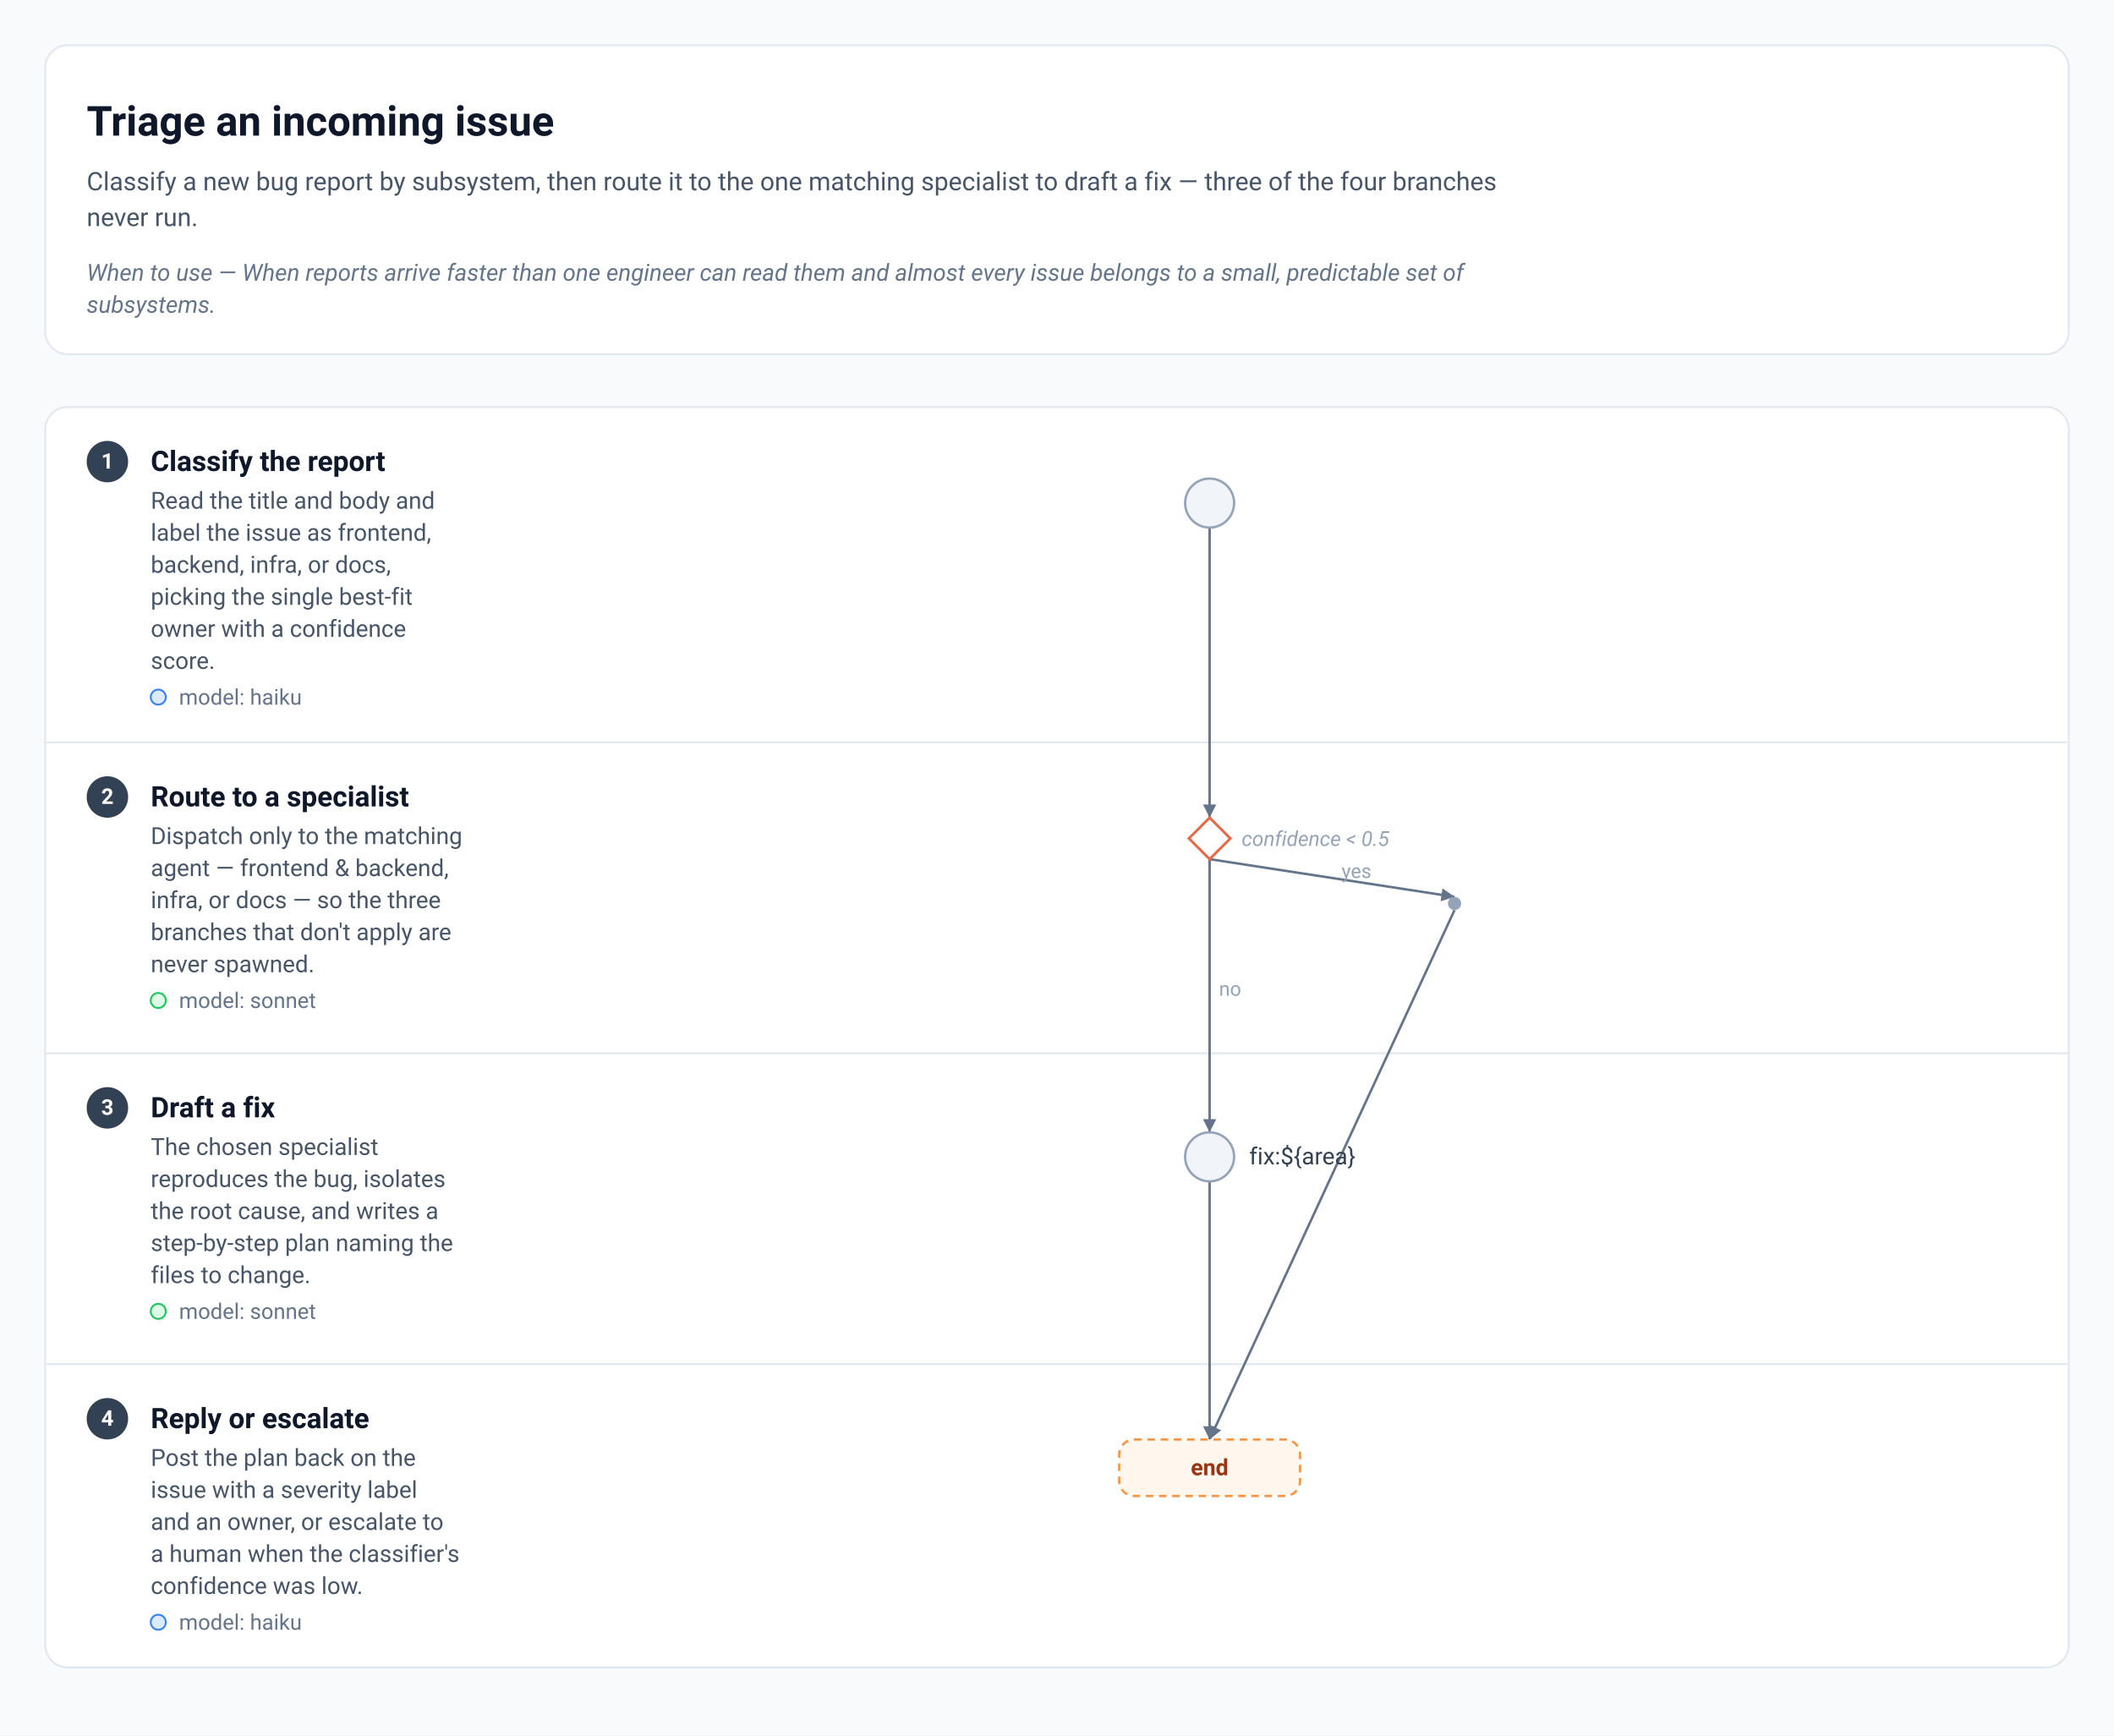
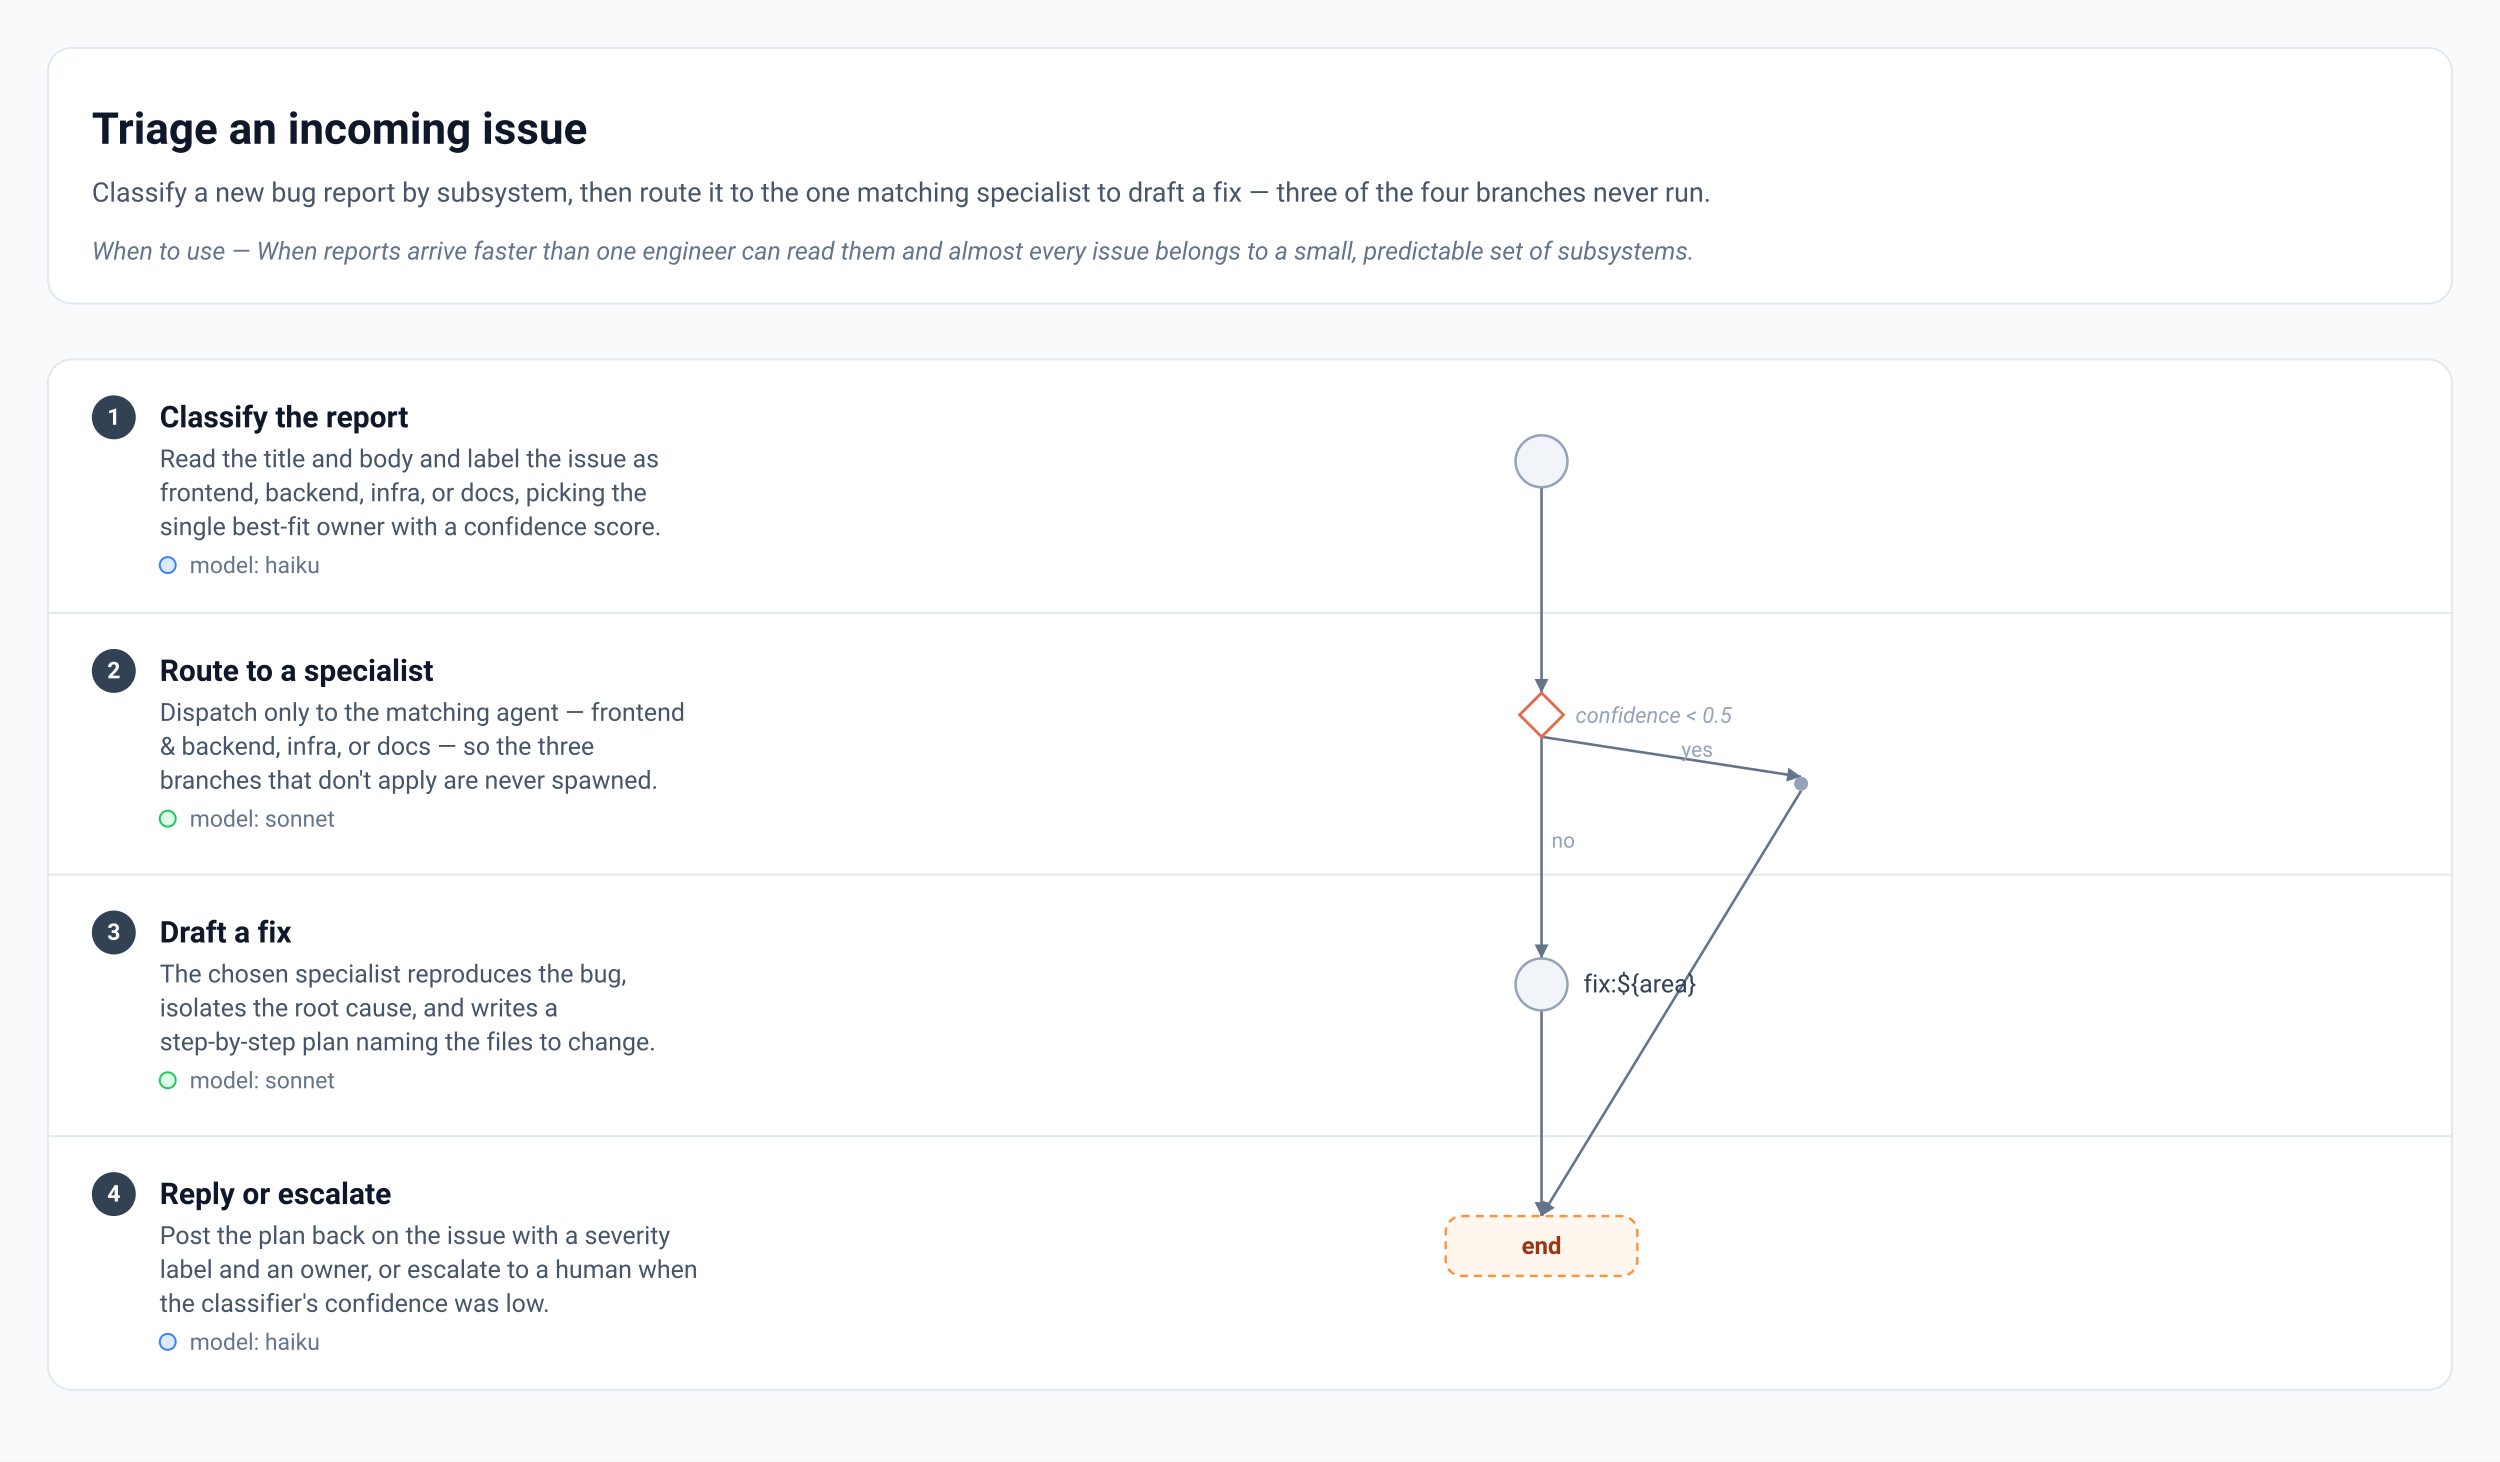
- <svg xmlns="http://www.w3.org/2000/svg" width="1122" height="921" viewBox="0 0 1122 921" font-family="-apple-system, BlinkMacSystemFont, 'Segoe UI', Roboto, Helvetica, Arial, sans-serif">
-   <rect width="1122" height="921" fill="#f8fafc" />
+ <svg xmlns="http://www.w3.org/2000/svg" width="1252" height="732" viewBox="0 0 1252 732" font-family="-apple-system, BlinkMacSystemFont, 'Segoe UI', Roboto, Helvetica, Arial, sans-serif">
+   <rect width="1252" height="732" fill="#f8fafc" />
  <g transform="translate(0 24)">
    <g class="header-card">
-       <rect x="24" y="0" width="1074" height="164" rx="12" fill="#ffffff" stroke="#e2e8f0" stroke-width="1" />
+       <rect x="24" y="0" width="1204" height="128" rx="12" fill="#ffffff" stroke="#e2e8f0" stroke-width="1" />
      <text x="46" y="48" font-size="22" fill="#0f172a" font-weight="700">Triage an incoming issue</text>
-       <text x="46" y="77" font-size="13.5" fill="#475569">Classify a new bug report by subsystem, then route it to the one matching specialist to draft a fix — three of the four branches</text>
-       <text x="46" y="96" font-size="13.5" fill="#475569">never run.</text>
-       <text x="46" y="125" font-size="12.5" fill="#64748b" font-style="italic">When to use — When reports arrive faster than one engineer can read them and almost every issue belongs to a small, predictable set of</text>
-       <text x="46" y="142" font-size="12.5" fill="#64748b" font-style="italic">subsystems.</text>
+       <text x="46" y="77" font-size="13.5" fill="#475569">Classify a new bug report by subsystem, then route it to the one matching specialist to draft a fix — three of the four branches never run.</text>
+       <text x="46" y="106" font-size="12.5" fill="#64748b" font-style="italic">When to use — When reports arrive faster than one engineer can read them and almost every issue belongs to a small, predictable set of subsystems.</text>
    </g>
  </g>
-   <g transform="translate(0 204)">
-     <rect x="24" y="12" width="1074" height="669" rx="12" fill="#ffffff" stroke="#e2e8f0" stroke-width="1" />
+   <g transform="translate(0 168)">
+     <rect x="24" y="12" width="1204" height="516" rx="12" fill="#ffffff" stroke="#e2e8f0" stroke-width="1" />
    <g class="swimlane" />
    <g class="swimlane">
-       <line x1="24" y1="190" x2="1098" y2="190" stroke="#e2e8f0" stroke-width="1" />
+       <line x1="24" y1="139" x2="1228" y2="139" stroke="#e2e8f0" stroke-width="1" />
    </g>
    <g class="swimlane">
-       <line x1="24" y1="355" x2="1098" y2="355" stroke="#e2e8f0" stroke-width="1" />
+       <line x1="24" y1="270" x2="1228" y2="270" stroke="#e2e8f0" stroke-width="1" />
    </g>
    <g class="swimlane">
-       <line x1="24" y1="520" x2="1098" y2="520" stroke="#e2e8f0" stroke-width="1" />
+       <line x1="24" y1="401" x2="1228" y2="401" stroke="#e2e8f0" stroke-width="1" />
    </g>
    <g transform="translate(0 12)">
      <g class="lane-label">
        <circle cx="57" cy="29" r="11" fill="#334155" />
        <text x="57" y="32.7" font-size="11.5" fill="#ffffff" font-weight="700" text-anchor="middle">1</text>
        <text x="80" y="34" font-size="15" fill="#0f172a" font-weight="700">Classify the report</text>
-         <text x="80" y="54" font-size="12.5" fill="#475569">Read the title and body and</text>
-         <text x="80" y="71" font-size="12.5" fill="#475569">label the issue as frontend,</text>
-         <text x="80" y="88" font-size="12.5" fill="#475569">backend, infra, or docs,</text>
-         <text x="80" y="105" font-size="12.5" fill="#475569">picking the single best-fit</text>
-         <text x="80" y="122" font-size="12.5" fill="#475569">owner with a confidence</text>
-         <text x="80" y="139" font-size="12.5" fill="#475569">score.</text>
-         <circle cx="84" cy="154" r="4" fill="#dbeafe" stroke="#3b82f6" stroke-width="1" />
-         <text x="95" y="158" font-size="11.5" fill="#64748b">model: haiku</text>
+         <text x="80" y="54" font-size="12.5" fill="#475569">Read the title and body and label the issue as</text>
+         <text x="80" y="71" font-size="12.5" fill="#475569">frontend, backend, infra, or docs, picking the</text>
+         <text x="80" y="88" font-size="12.5" fill="#475569">single best-fit owner with a confidence score.</text>
+         <circle cx="84" cy="103" r="4" fill="#dbeafe" stroke="#3b82f6" stroke-width="1" />
+         <text x="95" y="107" font-size="11.5" fill="#64748b">model: haiku</text>
      </g>
    </g>
-     <g transform="translate(0 190)">
+     <g transform="translate(0 139)">
      <g class="lane-label">
        <circle cx="57" cy="29" r="11" fill="#334155" />
        <text x="57" y="32.7" font-size="11.5" fill="#ffffff" font-weight="700" text-anchor="middle">2</text>
        <text x="80" y="34" font-size="15" fill="#0f172a" font-weight="700">Route to a specialist</text>
-         <text x="80" y="54" font-size="12.5" fill="#475569">Dispatch only to the matching</text>
-         <text x="80" y="71" font-size="12.5" fill="#475569">agent — frontend &amp; backend,</text>
-         <text x="80" y="88" font-size="12.5" fill="#475569">infra, or docs — so the three</text>
-         <text x="80" y="105" font-size="12.5" fill="#475569">branches that don't apply are</text>
-         <text x="80" y="122" font-size="12.5" fill="#475569">never spawned.</text>
-         <circle cx="84" cy="137" r="4" fill="#dcfce7" stroke="#22c55e" stroke-width="1" />
-         <text x="95" y="141" font-size="11.5" fill="#64748b">model: sonnet</text>
+         <text x="80" y="54" font-size="12.5" fill="#475569">Dispatch only to the matching agent — frontend</text>
+         <text x="80" y="71" font-size="12.5" fill="#475569">&amp; backend, infra, or docs — so the three</text>
+         <text x="80" y="88" font-size="12.5" fill="#475569">branches that don't apply are never spawned.</text>
+         <circle cx="84" cy="103" r="4" fill="#dcfce7" stroke="#22c55e" stroke-width="1" />
+         <text x="95" y="107" font-size="11.5" fill="#64748b">model: sonnet</text>
      </g>
    </g>
-     <g transform="translate(0 355)">
+     <g transform="translate(0 270)">
      <g class="lane-label">
        <circle cx="57" cy="29" r="11" fill="#334155" />
        <text x="57" y="32.7" font-size="11.5" fill="#ffffff" font-weight="700" text-anchor="middle">3</text>
        <text x="80" y="34" font-size="15" fill="#0f172a" font-weight="700">Draft a fix</text>
-         <text x="80" y="54" font-size="12.5" fill="#475569">The chosen specialist</text>
-         <text x="80" y="71" font-size="12.5" fill="#475569">reproduces the bug, isolates</text>
-         <text x="80" y="88" font-size="12.5" fill="#475569">the root cause, and writes a</text>
-         <text x="80" y="105" font-size="12.5" fill="#475569">step-by-step plan naming the</text>
-         <text x="80" y="122" font-size="12.5" fill="#475569">files to change.</text>
-         <circle cx="84" cy="137" r="4" fill="#dcfce7" stroke="#22c55e" stroke-width="1" />
-         <text x="95" y="141" font-size="11.5" fill="#64748b">model: sonnet</text>
+         <text x="80" y="54" font-size="12.5" fill="#475569">The chosen specialist reproduces the bug,</text>
+         <text x="80" y="71" font-size="12.5" fill="#475569">isolates the root cause, and writes a</text>
+         <text x="80" y="88" font-size="12.5" fill="#475569">step-by-step plan naming the files to change.</text>
+         <circle cx="84" cy="103" r="4" fill="#dcfce7" stroke="#22c55e" stroke-width="1" />
+         <text x="95" y="107" font-size="11.5" fill="#64748b">model: sonnet</text>
      </g>
    </g>
-     <g transform="translate(0 520)">
+     <g transform="translate(0 401)">
      <g class="lane-label">
        <circle cx="57" cy="29" r="11" fill="#334155" />
        <text x="57" y="32.7" font-size="11.5" fill="#ffffff" font-weight="700" text-anchor="middle">4</text>
        <text x="80" y="34" font-size="15" fill="#0f172a" font-weight="700">Reply or escalate</text>
-         <text x="80" y="54" font-size="12.5" fill="#475569">Post the plan back on the</text>
-         <text x="80" y="71" font-size="12.5" fill="#475569">issue with a severity label</text>
-         <text x="80" y="88" font-size="12.5" fill="#475569">and an owner, or escalate to</text>
-         <text x="80" y="105" font-size="12.5" fill="#475569">a human when the classifier's</text>
-         <text x="80" y="122" font-size="12.5" fill="#475569">confidence was low.</text>
-         <circle cx="84" cy="137" r="4" fill="#dbeafe" stroke="#3b82f6" stroke-width="1" />
-         <text x="95" y="141" font-size="11.5" fill="#64748b">model: haiku</text>
+         <text x="80" y="54" font-size="12.5" fill="#475569">Post the plan back on the issue with a severity</text>
+         <text x="80" y="71" font-size="12.5" fill="#475569">label and an owner, or escalate to a human when</text>
+         <text x="80" y="88" font-size="12.5" fill="#475569">the classifier's confidence was low.</text>
+         <circle cx="84" cy="103" r="4" fill="#dbeafe" stroke="#3b82f6" stroke-width="1" />
+         <text x="95" y="107" font-size="11.5" fill="#64748b">model: haiku</text>
      </g>
    </g>
-     <g class="topology" transform="translate(338 0)">
+     <g class="topology" transform="translate(468 0)">
      <g class="edge">
-         <path d="M 304 252 L 434 272" fill="none" stroke="#64748b" stroke-width="1.3" />
-         <polygon points="434,272 426.55,274.39 427.61,267.48" fill="#64748b" />
-         <text x="374" y="262" font-size="10.5" fill="#94a3b8">yes</text>
+         <path d="M 304 201 L 434 221" fill="none" stroke="#64748b" stroke-width="1.3" />
+         <polygon points="434,221 426.55,223.39 427.61,216.48" fill="#64748b" />
+         <text x="374" y="211" font-size="10.5" fill="#94a3b8">yes</text>
      </g>
      <g class="edge">
-         <path d="M 304 252 L 304 397" fill="none" stroke="#64748b" stroke-width="1.3" />
-         <polygon points="304,397 300.5,390 307.5,390" fill="#64748b" />
-         <text x="309" y="324.5" font-size="10.5" fill="#94a3b8">no</text>
+         <path d="M 304 201 L 304 312" fill="none" stroke="#64748b" stroke-width="1.3" />
+         <polygon points="304,312 300.5,305 307.5,305" fill="#64748b" />
+         <text x="309" y="256.5" font-size="10.5" fill="#94a3b8">no</text>
      </g>
      <g class="edge">
-         <path d="M 304 76 L 304 230" fill="none" stroke="#64748b" stroke-width="1.3" />
-         <polygon points="304,230 300.5,223 307.5,223" fill="#64748b" />
+         <path d="M 304 76 L 304 179" fill="none" stroke="#64748b" stroke-width="1.3" />
+         <polygon points="304,179 300.5,172 307.5,172" fill="#64748b" />
      </g>
      <g class="edge">
-         <path d="M 434 279 L 304 560" fill="none" stroke="#64748b" stroke-width="1.3" />
-         <polygon points="304,560 303.76,552.18 310.12,555.12" fill="#64748b" />
+         <path d="M 434 228 L 304 441" fill="none" stroke="#64748b" stroke-width="1.3" />
+         <polygon points="304,441 304.66,433.2 310.63,436.85" fill="#64748b" />
      </g>
      <g class="edge">
-         <path d="M 304 423 L 304 560" fill="none" stroke="#64748b" stroke-width="1.3" />
-         <polygon points="304,560 300.5,553 307.5,553" fill="#64748b" />
+         <path d="M 304 338 L 304 441" fill="none" stroke="#64748b" stroke-width="1.3" />
+         <polygon points="304,441 300.5,434 307.5,434" fill="#64748b" />
      </g>
      <g class="agent-node">
        <circle cx="304" cy="63" r="13" fill="#f1f5f9" stroke="#94a3b8" stroke-width="1.25" />
      </g>
      <g class="decision">
-         <polygon points="304,230 315,241 304,252 293,241" fill="#ffffff" stroke="#e8694a" stroke-width="1.4" />
-         <text x="321" y="245" font-size="11" fill="#94a3b8" font-style="italic">confidence &lt; 0.5</text>
+         <polygon points="304,179 315,190 304,201 293,190" fill="#ffffff" stroke="#e8694a" stroke-width="1.4" />
+         <text x="321" y="194" font-size="11" fill="#94a3b8" font-style="italic">confidence &lt; 0.5</text>
      </g>
-       <circle class="hub" cx="434" cy="275.5" r="3.5" fill="#94a3b8" />
+       <circle class="hub" cx="434" cy="224.5" r="3.5" fill="#94a3b8" />
      <g class="agent-node">
-         <circle cx="304" cy="410" r="13" fill="#f1f5f9" stroke="#94a3b8" stroke-width="1.25" />
-         <text x="325" y="414" font-size="12.5" fill="#334155">fix:${area}</text>
+         <circle cx="304" cy="325" r="13" fill="#f1f5f9" stroke="#94a3b8" stroke-width="1.25" />
+         <text x="325" y="329" font-size="12.5" fill="#334155">fix:${area}</text>
      </g>
      <g class="control-node">
-         <rect class="control-box" x="256" y="560" width="96" height="30" rx="8" fill="#fff7ed" stroke="#fb923c" stroke-width="1.2" stroke-dasharray="4 3" />
-         <text x="304" y="579" font-size="12" fill="#9a3412" font-weight="600" text-anchor="middle">end</text>
+         <rect class="control-box" x="256" y="441" width="96" height="30" rx="8" fill="#fff7ed" stroke="#fb923c" stroke-width="1.2" stroke-dasharray="4 3" />
+         <text x="304" y="460" font-size="12" fill="#9a3412" font-weight="600" text-anchor="middle">end</text>
      </g>
    </g>
  </g>
</svg>
